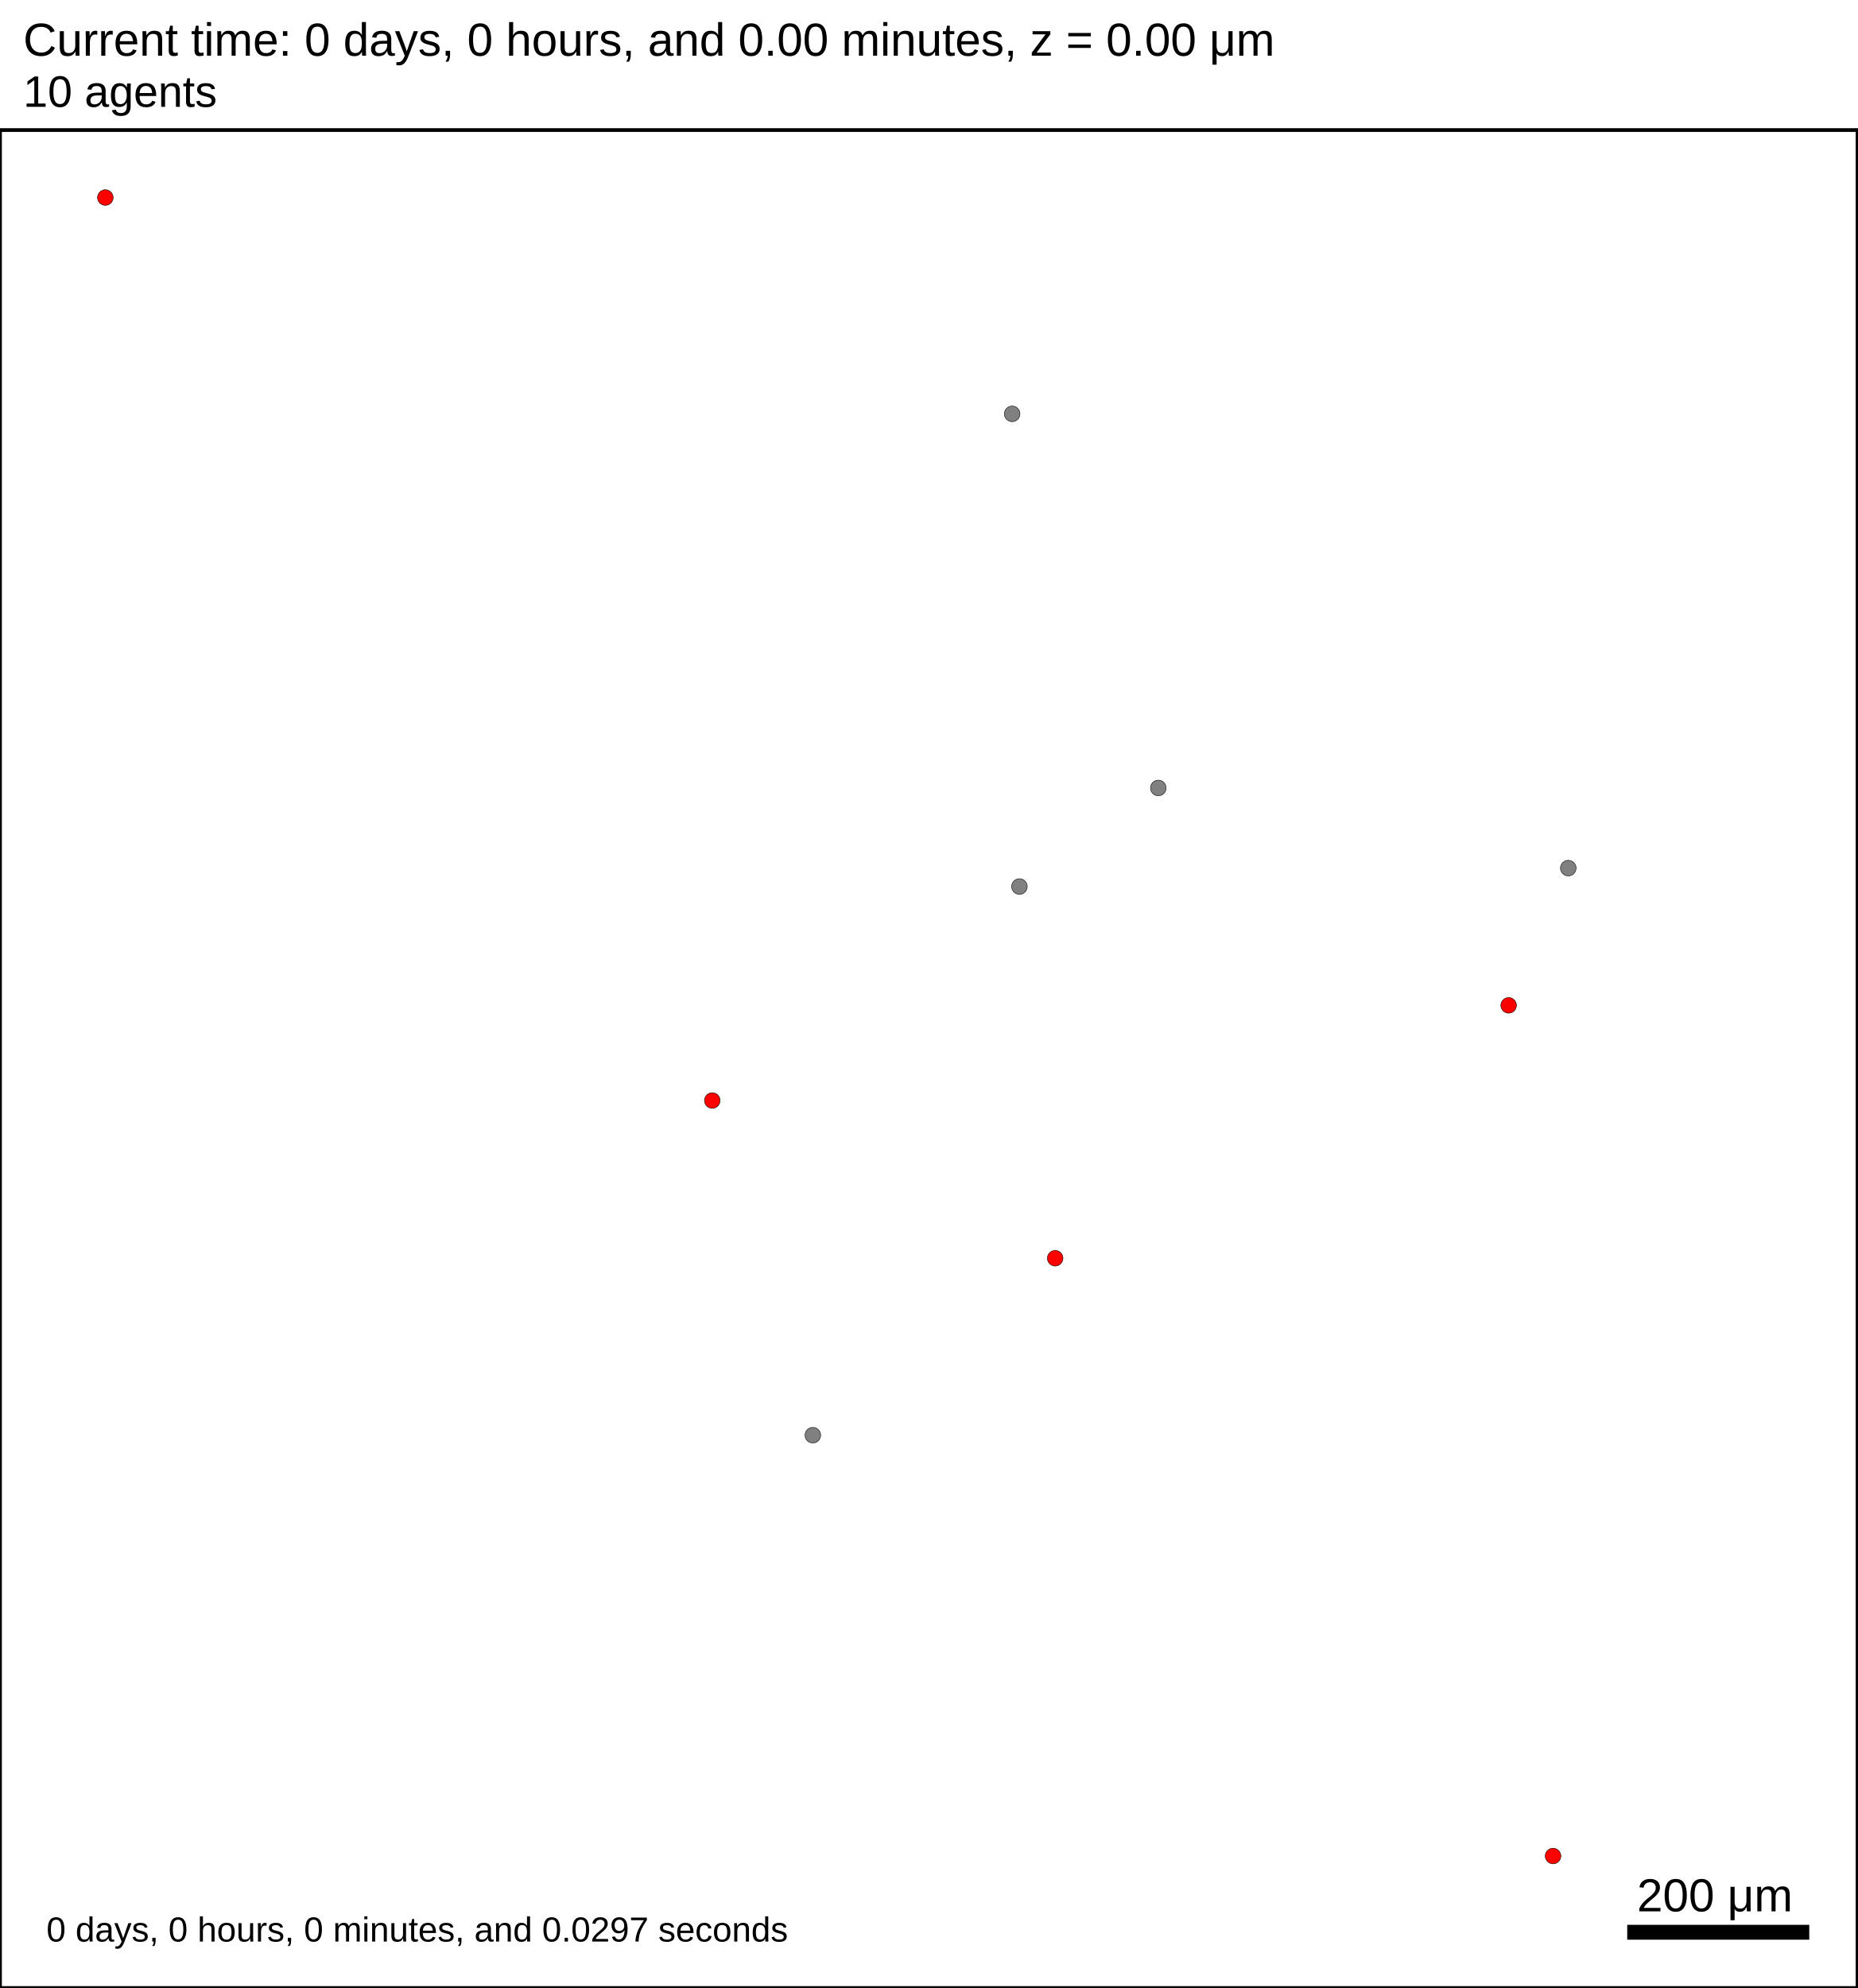
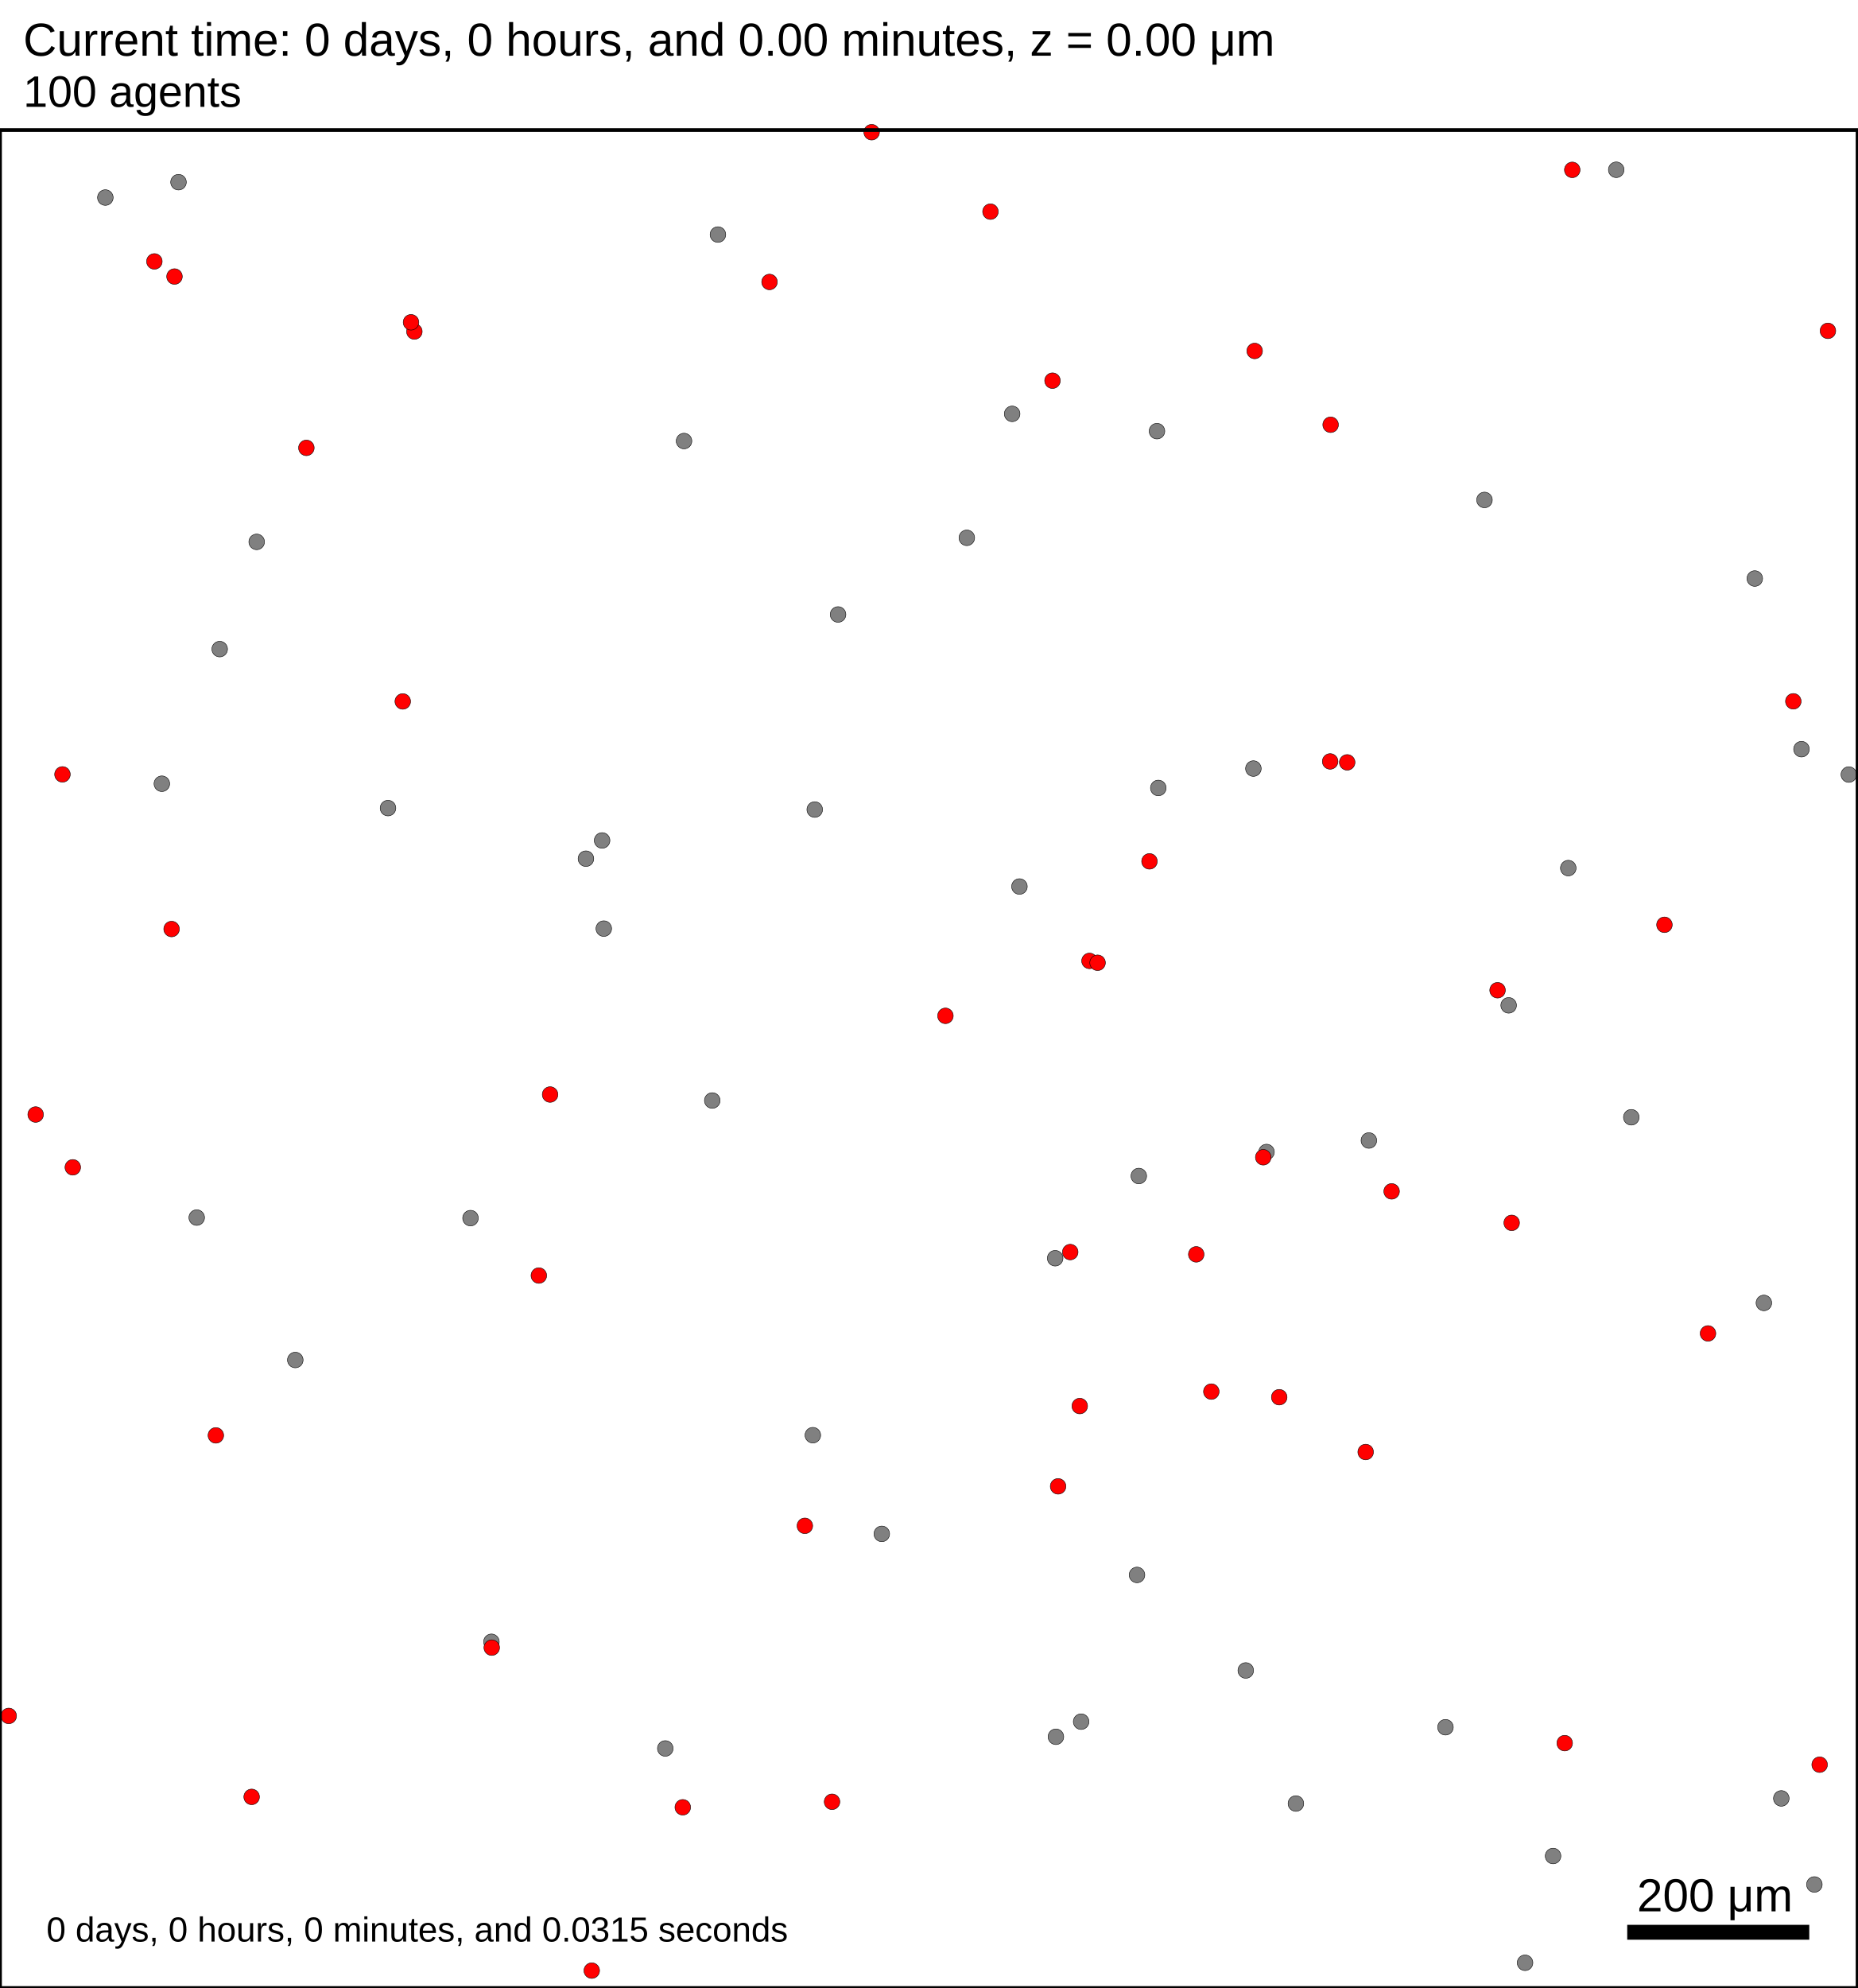
<svg xmlns="http://www.w3.org/2000/svg" version="1.1" width="2000" height="2140" id="svg2">
  <rect x="0" y="0" width="2000" height="2140" stroke-width="4" stroke="white" fill="white" />
  <text x="25" y="60" font-family="Arial" font-size="50" fill="black">
   Current time: 0 days, 0 hours, and 0.00 minutes, z = 0.00 μm
  </text>
  <text x="25" y="115" font-family="Arial" font-size="47.5" fill="black">
-    10 agents
+    100 agents
  </text>
  <g id="tissue" transform="translate(0,2140) scale(1,-1)">
    <g id="ECM">
  </g>
    <g id="cells">
      <g id="cell0">
        <circle cx="1097.63" cy="1185.69" r="8.413" stroke-width="0.5" stroke="black" fill="grey" />
        <circle cx="1097.63" cy="1185.69" r="5.052" stroke-width="0.5" stroke="grey" fill="grey" />
      </g>
      <g id="cell1">
        <circle cx="1688.53" cy="1205.53" r="8.413" stroke-width="0.5" stroke="black" fill="grey" />
        <circle cx="1688.53" cy="1205.53" r="5.052" stroke-width="0.5" stroke="grey" fill="grey" />
      </g>
      <g id="cell2">
        <circle cx="1089.77" cy="1694.5" r="8.413" stroke-width="0.5" stroke="black" fill="grey" />
        <circle cx="1089.77" cy="1694.5" r="5.052" stroke-width="0.5" stroke="grey" fill="grey" />
      </g>
      <g id="cell3">
        <circle cx="1247.13" cy="1291.79" r="8.413" stroke-width="0.5" stroke="black" fill="grey" />
        <circle cx="1247.13" cy="1291.79" r="5.052" stroke-width="0.5" stroke="grey" fill="grey" />
      </g>
      <g id="cell4">
        <circle cx="875.174" cy="595.069" r="8.413" stroke-width="0.5" stroke="black" fill="grey" />
        <circle cx="875.174" cy="595.069" r="5.052" stroke-width="0.5" stroke="grey" fill="grey" />
      </g>
      <g id="cell5">
-         <circle cx="113.426" cy="1927.33" r="8.413" stroke-width="0.5" stroke="black" fill="red" />
-         <circle cx="113.426" cy="1927.33" r="5.052" stroke-width="0.5" stroke="red" fill="red" />
+         <circle cx="113.426" cy="1927.33" r="8.413" stroke-width="0.5" stroke="black" fill="grey" />
+         <circle cx="113.426" cy="1927.33" r="5.052" stroke-width="0.5" stroke="grey" fill="grey" />
      </g>
      <g id="cell6">
-         <circle cx="766.883" cy="955.33" r="8.413" stroke-width="0.5" stroke="black" fill="red" />
-         <circle cx="766.883" cy="955.33" r="5.052" stroke-width="0.5" stroke="red" fill="red" />
+         <circle cx="766.883" cy="955.33" r="8.413" stroke-width="0.5" stroke="black" fill="grey" />
+         <circle cx="766.883" cy="955.33" r="5.052" stroke-width="0.5" stroke="grey" fill="grey" />
      </g>
      <g id="cell7">
-         <circle cx="1624.34" cy="1057.79" r="8.413" stroke-width="0.5" stroke="black" fill="red" />
-         <circle cx="1624.34" cy="1057.79" r="5.052" stroke-width="0.5" stroke="red" fill="red" />
+         <circle cx="1624.34" cy="1057.79" r="8.413" stroke-width="0.5" stroke="black" fill="grey" />
+         <circle cx="1624.34" cy="1057.79" r="5.052" stroke-width="0.5" stroke="grey" fill="grey" />
      </g>
      <g id="cell8">
-         <circle cx="1136.09" cy="785.57" r="8.413" stroke-width="0.5" stroke="black" fill="red" />
-         <circle cx="1136.09" cy="785.57" r="5.052" stroke-width="0.5" stroke="red" fill="red" />
+         <circle cx="1136.09" cy="785.57" r="8.413" stroke-width="0.5" stroke="black" fill="grey" />
+         <circle cx="1136.09" cy="785.57" r="5.052" stroke-width="0.5" stroke="grey" fill="grey" />
      </g>
      <g id="cell9">
-         <circle cx="1672.16" cy="142.072" r="8.413" stroke-width="0.5" stroke="black" fill="red" />
-         <circle cx="1672.16" cy="142.072" r="5.052" stroke-width="0.5" stroke="red" fill="red" />
+         <circle cx="1672.16" cy="142.072" r="8.413" stroke-width="0.5" stroke="black" fill="grey" />
+         <circle cx="1672.16" cy="142.072" r="5.052" stroke-width="0.5" stroke="grey" fill="grey" />
+       </g>
+       <g id="cell10">
+         <circle cx="174.259" cy="1296.34" r="8.413" stroke-width="0.5" stroke="black" fill="grey" />
+         <circle cx="174.259" cy="1296.34" r="5.052" stroke-width="0.5" stroke="grey" fill="grey" />
+       </g>
+       <g id="cell11">
+         <circle cx="736.483" cy="1665.24" r="8.413" stroke-width="0.5" stroke="black" fill="grey" />
+         <circle cx="736.483" cy="1665.24" r="5.052" stroke-width="0.5" stroke="grey" fill="grey" />
+       </g>
+       <g id="cell12">
+         <circle cx="1556.31" cy="280.702" r="8.413" stroke-width="0.5" stroke="black" fill="grey" />
+         <circle cx="1556.31" cy="280.702" r="5.052" stroke-width="0.5" stroke="grey" fill="grey" />
+       </g>
+       <g id="cell13">
+         <circle cx="1740.17" cy="1957.24" r="8.413" stroke-width="0.5" stroke="black" fill="grey" />
+         <circle cx="1740.17" cy="1957.24" r="5.052" stroke-width="0.5" stroke="grey" fill="grey" />
+       </g>
+       <g id="cell14">
+         <circle cx="1598.32" cy="1601.82" r="8.413" stroke-width="0.5" stroke="black" fill="grey" />
+         <circle cx="1598.32" cy="1601.82" r="5.052" stroke-width="0.5" stroke="grey" fill="grey" />
+       </g>
+       <g id="cell15">
+         <circle cx="1040.95" cy="1561.06" r="8.413" stroke-width="0.5" stroke="black" fill="grey" />
+         <circle cx="1040.95" cy="1561.06" r="5.052" stroke-width="0.5" stroke="grey" fill="grey" />
+       </g>
+       <g id="cell16">
+         <circle cx="236.549" cy="1441.27" r="8.413" stroke-width="0.5" stroke="black" fill="grey" />
+         <circle cx="236.549" cy="1441.27" r="5.052" stroke-width="0.5" stroke="grey" fill="grey" />
+       </g>
+       <g id="cell17">
+         <circle cx="1164.04" cy="286.707" r="8.413" stroke-width="0.5" stroke="black" fill="grey" />
+         <circle cx="1164.04" cy="286.707" r="5.052" stroke-width="0.5" stroke="grey" fill="grey" />
+       </g>
+       <g id="cell18">
+         <circle cx="1889.34" cy="1517.23" r="8.413" stroke-width="0.5" stroke="black" fill="grey" />
+         <circle cx="1889.34" cy="1517.23" r="5.052" stroke-width="0.5" stroke="grey" fill="grey" />
+       </g>
+       <g id="cell19">
+         <circle cx="211.815" cy="829.324" r="8.413" stroke-width="0.5" stroke="black" fill="grey" />
+         <circle cx="211.815" cy="829.324" r="5.052" stroke-width="0.5" stroke="grey" fill="grey" />
+       </g>
+       <g id="cell20">
+         <circle cx="529.111" cy="372.665" r="8.413" stroke-width="0.5" stroke="black" fill="grey" />
+         <circle cx="529.111" cy="372.665" r="5.052" stroke-width="0.5" stroke="grey" fill="grey" />
+       </g>
+       <g id="cell21">
+         <circle cx="1473.84" cy="912.301" r="8.413" stroke-width="0.5" stroke="black" fill="grey" />
+         <circle cx="1473.84" cy="912.301" r="5.052" stroke-width="0.5" stroke="grey" fill="grey" />
+       </g>
+       <g id="cell22">
+         <circle cx="1136.87" cy="270.436" r="8.413" stroke-width="0.5" stroke="black" fill="grey" />
+         <circle cx="1136.87" cy="270.436" r="5.052" stroke-width="0.5" stroke="grey" fill="grey" />
+       </g>
+       <g id="cell23">
+         <circle cx="648.282" cy="1235.27" r="8.413" stroke-width="0.5" stroke="black" fill="grey" />
+         <circle cx="648.282" cy="1235.27" r="5.052" stroke-width="0.5" stroke="grey" fill="grey" />
+       </g>
+       <g id="cell24">
+         <circle cx="1224.19" cy="444.643" r="8.413" stroke-width="0.5" stroke="black" fill="grey" />
+         <circle cx="1224.19" cy="444.643" r="5.052" stroke-width="0.5" stroke="grey" fill="grey" />
+       </g>
+       <g id="cell25">
+         <circle cx="772.978" cy="1887.5" r="8.413" stroke-width="0.5" stroke="black" fill="grey" />
+         <circle cx="772.978" cy="1887.5" r="5.052" stroke-width="0.5" stroke="grey" fill="grey" />
+       </g>
+       <g id="cell26">
+         <circle cx="1363.64" cy="899.9" r="8.413" stroke-width="0.5" stroke="black" fill="grey" />
+         <circle cx="1363.64" cy="899.9" r="5.052" stroke-width="0.5" stroke="grey" fill="grey" />
+       </g>
+       <g id="cell27">
+         <circle cx="1226.13" cy="874.064" r="8.413" stroke-width="0.5" stroke="black" fill="grey" />
+         <circle cx="1226.13" cy="874.064" r="5.052" stroke-width="0.5" stroke="grey" fill="grey" />
+       </g>
+       <g id="cell28">
+         <circle cx="1395.26" cy="198.561" r="8.413" stroke-width="0.5" stroke="black" fill="grey" />
+         <circle cx="1395.26" cy="198.561" r="5.052" stroke-width="0.5" stroke="grey" fill="grey" />
+       </g>
+       <g id="cell29">
+         <circle cx="1939.62" cy="1333.53" r="8.413" stroke-width="0.5" stroke="black" fill="grey" />
+         <circle cx="1939.62" cy="1333.53" r="5.052" stroke-width="0.5" stroke="grey" fill="grey" />
+       </g>
+       <g id="cell30">
+         <circle cx="1341.28" cy="341.819" r="8.413" stroke-width="0.5" stroke="black" fill="grey" />
+         <circle cx="1341.28" cy="341.819" r="5.052" stroke-width="0.5" stroke="grey" fill="grey" />
+       </g>
+       <g id="cell31">
+         <circle cx="716.304" cy="257.853" r="8.413" stroke-width="0.5" stroke="black" fill="grey" />
+         <circle cx="716.304" cy="257.853" r="5.052" stroke-width="0.5" stroke="grey" fill="grey" />
+       </g>
+       <g id="cell32">
+         <circle cx="630.857" cy="1215.66" r="8.413" stroke-width="0.5" stroke="black" fill="grey" />
+         <circle cx="630.857" cy="1215.66" r="5.052" stroke-width="0.5" stroke="grey" fill="grey" />
+       </g>
+       <g id="cell33">
+         <circle cx="650.094" cy="1140.39" r="8.413" stroke-width="0.5" stroke="black" fill="grey" />
+         <circle cx="650.094" cy="1140.39" r="5.052" stroke-width="0.5" stroke="grey" fill="grey" />
+       </g>
+       <g id="cell34">
+         <circle cx="877.203" cy="1268.55" r="8.413" stroke-width="0.5" stroke="black" fill="grey" />
+         <circle cx="877.203" cy="1268.55" r="5.052" stroke-width="0.5" stroke="grey" fill="grey" />
+       </g>
+       <g id="cell35">
+         <circle cx="1917.9" cy="204.09" r="8.413" stroke-width="0.5" stroke="black" fill="grey" />
+         <circle cx="1917.9" cy="204.09" r="5.052" stroke-width="0.5" stroke="grey" fill="grey" />
+       </g>
+       <g id="cell36">
+         <circle cx="417.754" cy="1270.12" r="8.413" stroke-width="0.5" stroke="black" fill="grey" />
+         <circle cx="417.754" cy="1270.12" r="5.052" stroke-width="0.5" stroke="grey" fill="grey" />
+       </g>
+       <g id="cell37">
+         <circle cx="1990.6" cy="1306.22" r="8.413" stroke-width="0.5" stroke="black" fill="grey" />
+         <circle cx="1990.6" cy="1306.22" r="5.052" stroke-width="0.5" stroke="grey" fill="grey" />
+       </g>
+       <g id="cell38">
+         <circle cx="506.583" cy="828.737" r="8.413" stroke-width="0.5" stroke="black" fill="grey" />
+         <circle cx="506.583" cy="828.737" r="5.052" stroke-width="0.5" stroke="grey" fill="grey" />
+       </g>
+       <g id="cell39">
+         <circle cx="949.395" cy="488.851" r="8.413" stroke-width="0.5" stroke="black" fill="grey" />
+         <circle cx="949.395" cy="488.851" r="5.052" stroke-width="0.5" stroke="grey" fill="grey" />
+       </g>
+       <g id="cell40">
+         <circle cx="317.939" cy="676.015" r="8.413" stroke-width="0.5" stroke="black" fill="grey" />
+         <circle cx="317.939" cy="676.015" r="5.052" stroke-width="0.5" stroke="grey" fill="grey" />
+       </g>
+       <g id="cell41">
+         <circle cx="1349.5" cy="1312.66" r="8.413" stroke-width="0.5" stroke="black" fill="grey" />
+         <circle cx="1349.5" cy="1312.66" r="5.052" stroke-width="0.5" stroke="grey" fill="grey" />
+       </g>
+       <g id="cell42">
+         <circle cx="276.366" cy="1556.69" r="8.413" stroke-width="0.5" stroke="black" fill="grey" />
+         <circle cx="276.366" cy="1556.69" r="5.052" stroke-width="0.5" stroke="grey" fill="grey" />
+       </g>
+       <g id="cell43">
+         <circle cx="1899.14" cy="737.45" r="8.413" stroke-width="0.5" stroke="black" fill="grey" />
+         <circle cx="1899.14" cy="737.45" r="5.052" stroke-width="0.5" stroke="grey" fill="grey" />
+       </g>
+       <g id="cell44">
+         <circle cx="1641.99" cy="27.143" r="8.413" stroke-width="0.5" stroke="black" fill="grey" />
+         <circle cx="1641.99" cy="27.143" r="5.052" stroke-width="0.5" stroke="grey" fill="grey" />
+       </g>
+       <g id="cell45">
+         <circle cx="1245.69" cy="1675.89" r="8.413" stroke-width="0.5" stroke="black" fill="grey" />
+         <circle cx="1245.69" cy="1675.89" r="5.052" stroke-width="0.5" stroke="grey" fill="grey" />
+       </g>
+       <g id="cell46">
+         <circle cx="192.197" cy="1943.89" r="8.413" stroke-width="0.5" stroke="black" fill="grey" />
+         <circle cx="192.197" cy="1943.89" r="5.052" stroke-width="0.5" stroke="grey" fill="grey" />
+       </g>
+       <g id="cell47">
+         <circle cx="1756.39" cy="937.302" r="8.413" stroke-width="0.5" stroke="black" fill="grey" />
+         <circle cx="1756.39" cy="937.302" r="5.052" stroke-width="0.5" stroke="grey" fill="grey" />
+       </g>
+       <g id="cell48">
+         <circle cx="1953.52" cy="111.429" r="8.413" stroke-width="0.5" stroke="black" fill="grey" />
+         <circle cx="1953.52" cy="111.429" r="5.052" stroke-width="0.5" stroke="grey" fill="grey" />
+       </g>
+       <g id="cell49">
+         <circle cx="902.318" cy="1478.53" r="8.413" stroke-width="0.5" stroke="black" fill="grey" />
+         <circle cx="902.318" cy="1478.53" r="5.052" stroke-width="0.5" stroke="grey" fill="grey" />
+       </g>
+       <g id="cell50">
+         <circle cx="78.376" cy="883.422" r="8.413" stroke-width="0.5" stroke="black" fill="red" />
+         <circle cx="78.376" cy="883.422" r="5.052" stroke-width="0.5" stroke="red" fill="red" />
+       </g>
+       <g id="cell51">
+         <circle cx="1959.17" cy="240.393" r="8.413" stroke-width="0.5" stroke="black" fill="red" />
+         <circle cx="1959.17" cy="240.393" r="5.052" stroke-width="0.5" stroke="red" fill="red" />
+       </g>
+       <g id="cell52">
+         <circle cx="592.28" cy="961.787" r="8.413" stroke-width="0.5" stroke="black" fill="red" />
+         <circle cx="592.28" cy="961.787" r="5.052" stroke-width="0.5" stroke="red" fill="red" />
+       </g>
+       <g id="cell53">
+         <circle cx="1377.32" cy="635.966" r="8.413" stroke-width="0.5" stroke="black" fill="red" />
+         <circle cx="1377.32" cy="635.966" r="5.052" stroke-width="0.5" stroke="red" fill="red" />
+       </g>
+       <g id="cell54">
+         <circle cx="828.526" cy="1836.47" r="8.413" stroke-width="0.5" stroke="black" fill="red" />
+         <circle cx="828.526" cy="1836.47" r="5.052" stroke-width="0.5" stroke="red" fill="red" />
+       </g>
+       <g id="cell55">
+         <circle cx="433.644" cy="1384.94" r="8.413" stroke-width="0.5" stroke="black" fill="red" />
+         <circle cx="433.644" cy="1384.94" r="5.052" stroke-width="0.5" stroke="red" fill="red" />
+       </g>
+       <g id="cell56">
+         <circle cx="1133.2" cy="1730.21" r="8.413" stroke-width="0.5" stroke="black" fill="red" />
+         <circle cx="1133.2" cy="1730.21" r="5.052" stroke-width="0.5" stroke="red" fill="red" />
+       </g>
+       <g id="cell57">
+         <circle cx="1017.94" cy="1046.5" r="8.413" stroke-width="0.5" stroke="black" fill="red" />
+         <circle cx="1017.94" cy="1046.5" r="5.052" stroke-width="0.5" stroke="red" fill="red" />
+       </g>
+       <g id="cell58">
+         <circle cx="187.881" cy="1842.32" r="8.413" stroke-width="0.5" stroke="black" fill="red" />
+         <circle cx="187.881" cy="1842.32" r="5.052" stroke-width="0.5" stroke="red" fill="red" />
+       </g>
+       <g id="cell59">
+         <circle cx="166.225" cy="1858.59" r="8.413" stroke-width="0.5" stroke="black" fill="red" />
+         <circle cx="166.225" cy="1858.59" r="5.052" stroke-width="0.5" stroke="red" fill="red" />
+       </g>
+       <g id="cell60">
+         <circle cx="637.138" cy="18.713" r="8.413" stroke-width="0.5" stroke="black" fill="red" />
+         <circle cx="637.138" cy="18.713" r="5.052" stroke-width="0.5" stroke="red" fill="red" />
+       </g>
+       <g id="cell61">
+         <circle cx="1684.68" cy="263.596" r="8.413" stroke-width="0.5" stroke="black" fill="red" />
+         <circle cx="1684.68" cy="263.596" r="5.052" stroke-width="0.5" stroke="red" fill="red" />
+       </g>
+       <g id="cell62">
+         <circle cx="1432.65" cy="1682.77" r="8.413" stroke-width="0.5" stroke="black" fill="red" />
+         <circle cx="1432.65" cy="1682.77" r="5.052" stroke-width="0.5" stroke="red" fill="red" />
+       </g>
+       <g id="cell63">
+         <circle cx="529.46" cy="366.383" r="8.413" stroke-width="0.5" stroke="black" fill="red" />
+         <circle cx="529.46" cy="366.383" r="5.052" stroke-width="0.5" stroke="red" fill="red" />
+       </g>
+       <g id="cell64">
+         <circle cx="1173.03" cy="1105.64" r="8.413" stroke-width="0.5" stroke="black" fill="red" />
+         <circle cx="1173.03" cy="1105.64" r="5.052" stroke-width="0.5" stroke="red" fill="red" />
+       </g>
+       <g id="cell65">
+         <circle cx="329.881" cy="1657.88" r="8.413" stroke-width="0.5" stroke="black" fill="red" />
+         <circle cx="329.881" cy="1657.88" r="5.052" stroke-width="0.5" stroke="red" fill="red" />
+       </g>
+       <g id="cell66">
+         <circle cx="9.391" cy="292.884" r="8.413" stroke-width="0.5" stroke="black" fill="red" />
+         <circle cx="9.391" cy="292.884" r="5.052" stroke-width="0.5" stroke="red" fill="red" />
+       </g>
+       <g id="cell67">
+         <circle cx="1139.24" cy="540.016" r="8.413" stroke-width="0.5" stroke="black" fill="red" />
+         <circle cx="1139.24" cy="540.016" r="5.052" stroke-width="0.5" stroke="red" fill="red" />
+       </g>
+       <g id="cell68">
+         <circle cx="1470.39" cy="576.953" r="8.413" stroke-width="0.5" stroke="black" fill="red" />
+         <circle cx="1470.39" cy="576.953" r="5.052" stroke-width="0.5" stroke="red" fill="red" />
+       </g>
+       <g id="cell69">
+         <circle cx="866.576" cy="497.506" r="8.413" stroke-width="0.5" stroke="black" fill="red" />
+         <circle cx="866.576" cy="497.506" r="5.052" stroke-width="0.5" stroke="red" fill="red" />
+       </g>
+       <g id="cell70">
+         <circle cx="1152.31" cy="792.197" r="8.413" stroke-width="0.5" stroke="black" fill="red" />
+         <circle cx="1152.31" cy="792.197" r="5.052" stroke-width="0.5" stroke="red" fill="red" />
+       </g>
+       <g id="cell71">
+         <circle cx="1792.08" cy="1144.5" r="8.413" stroke-width="0.5" stroke="black" fill="red" />
+         <circle cx="1792.08" cy="1144.5" r="5.052" stroke-width="0.5" stroke="red" fill="red" />
+       </g>
+       <g id="cell72">
+         <circle cx="446.163" cy="1783.11" r="8.413" stroke-width="0.5" stroke="black" fill="red" />
+         <circle cx="446.163" cy="1783.11" r="5.052" stroke-width="0.5" stroke="red" fill="red" />
+       </g>
+       <g id="cell73">
+         <circle cx="1360.11" cy="894.251" r="8.413" stroke-width="0.5" stroke="black" fill="red" />
+         <circle cx="1360.11" cy="894.251" r="5.052" stroke-width="0.5" stroke="red" fill="red" />
+       </g>
+       <g id="cell74">
+         <circle cx="1692.82" cy="1957.14" r="8.413" stroke-width="0.5" stroke="black" fill="red" />
+         <circle cx="1692.82" cy="1957.14" r="5.052" stroke-width="0.5" stroke="red" fill="red" />
+       </g>
+       <g id="cell75">
+         <circle cx="232.404" cy="594.874" r="8.413" stroke-width="0.5" stroke="black" fill="red" />
+         <circle cx="232.404" cy="594.874" r="5.052" stroke-width="0.5" stroke="red" fill="red" />
+       </g>
+       <g id="cell76">
+         <circle cx="1627.6" cy="823.64" r="8.413" stroke-width="0.5" stroke="black" fill="red" />
+         <circle cx="1627.6" cy="823.64" r="5.052" stroke-width="0.5" stroke="red" fill="red" />
+       </g>
+       <g id="cell77">
+         <circle cx="1350.88" cy="1762.21" r="8.413" stroke-width="0.5" stroke="black" fill="red" />
+         <circle cx="1350.88" cy="1762.21" r="5.052" stroke-width="0.5" stroke="red" fill="red" />
+       </g>
+       <g id="cell78">
+         <circle cx="1162.55" cy="626.437" r="8.413" stroke-width="0.5" stroke="black" fill="red" />
+         <circle cx="1162.55" cy="626.437" r="5.052" stroke-width="0.5" stroke="red" fill="red" />
+       </g>
+       <g id="cell79">
+         <circle cx="1930.83" cy="1385.06" r="8.413" stroke-width="0.5" stroke="black" fill="red" />
+         <circle cx="1930.83" cy="1385.06" r="5.052" stroke-width="0.5" stroke="red" fill="red" />
+       </g>
+       <g id="cell80">
+         <circle cx="1450.51" cy="1319.34" r="8.413" stroke-width="0.5" stroke="black" fill="red" />
+         <circle cx="1450.51" cy="1319.34" r="5.052" stroke-width="0.5" stroke="red" fill="red" />
+       </g>
+       <g id="cell81">
+         <circle cx="1066.41" cy="1912.17" r="8.413" stroke-width="0.5" stroke="black" fill="red" />
+         <circle cx="1066.41" cy="1912.17" r="5.052" stroke-width="0.5" stroke="red" fill="red" />
+       </g>
+       <g id="cell82">
+         <circle cx="1287.98" cy="789.739" r="8.413" stroke-width="0.5" stroke="black" fill="red" />
+         <circle cx="1287.98" cy="789.739" r="5.052" stroke-width="0.5" stroke="red" fill="red" />
+       </g>
+       <g id="cell83">
+         <circle cx="1237.62" cy="1212.79" r="8.413" stroke-width="0.5" stroke="black" fill="red" />
+         <circle cx="1237.62" cy="1212.79" r="5.052" stroke-width="0.5" stroke="red" fill="red" />
+       </g>
+       <g id="cell84">
+         <circle cx="38.386" cy="940.264" r="8.413" stroke-width="0.5" stroke="black" fill="red" />
+         <circle cx="38.386" cy="940.264" r="5.052" stroke-width="0.5" stroke="red" fill="red" />
+       </g>
+       <g id="cell85">
+         <circle cx="1432.15" cy="1320.35" r="8.413" stroke-width="0.5" stroke="black" fill="red" />
+         <circle cx="1432.15" cy="1320.35" r="5.052" stroke-width="0.5" stroke="red" fill="red" />
+       </g>
+       <g id="cell86">
+         <circle cx="580.155" cy="766.924" r="8.413" stroke-width="0.5" stroke="black" fill="red" />
+         <circle cx="580.155" cy="766.924" r="5.052" stroke-width="0.5" stroke="red" fill="red" />
+       </g>
+       <g id="cell87">
+         <circle cx="1498.34" cy="857.537" r="8.413" stroke-width="0.5" stroke="black" fill="red" />
+         <circle cx="1498.34" cy="857.537" r="5.052" stroke-width="0.5" stroke="red" fill="red" />
+       </g>
+       <g id="cell88">
+         <circle cx="270.948" cy="205.727" r="8.413" stroke-width="0.5" stroke="black" fill="red" />
+         <circle cx="270.948" cy="205.727" r="5.052" stroke-width="0.5" stroke="red" fill="red" />
+       </g>
+       <g id="cell89">
+         <circle cx="184.748" cy="1139.93" r="8.413" stroke-width="0.5" stroke="black" fill="red" />
+         <circle cx="184.748" cy="1139.93" r="5.052" stroke-width="0.5" stroke="red" fill="red" />
+       </g>
+       <g id="cell90">
+         <circle cx="1181.75" cy="1103.63" r="8.413" stroke-width="0.5" stroke="black" fill="red" />
+         <circle cx="1181.75" cy="1103.63" r="5.052" stroke-width="0.5" stroke="red" fill="red" />
+       </g>
+       <g id="cell91">
+         <circle cx="67.25" cy="1306.4" r="8.413" stroke-width="0.5" stroke="black" fill="red" />
+         <circle cx="67.25" cy="1306.4" r="5.052" stroke-width="0.5" stroke="red" fill="red" />
+       </g>
+       <g id="cell92">
+         <circle cx="1304.21" cy="641.994" r="8.413" stroke-width="0.5" stroke="black" fill="red" />
+         <circle cx="1304.21" cy="641.994" r="5.052" stroke-width="0.5" stroke="red" fill="red" />
+       </g>
+       <g id="cell93">
+         <circle cx="442.525" cy="1793.09" r="8.413" stroke-width="0.5" stroke="black" fill="red" />
+         <circle cx="442.525" cy="1793.09" r="5.052" stroke-width="0.5" stroke="red" fill="red" />
+       </g>
+       <g id="cell94">
+         <circle cx="735.124" cy="194.52" r="8.413" stroke-width="0.5" stroke="black" fill="red" />
+         <circle cx="735.124" cy="194.52" r="5.052" stroke-width="0.5" stroke="red" fill="red" />
+       </g>
+       <g id="cell95">
+         <circle cx="1968.08" cy="1783.85" r="8.413" stroke-width="0.5" stroke="black" fill="red" />
+         <circle cx="1968.08" cy="1783.85" r="5.052" stroke-width="0.5" stroke="red" fill="red" />
+       </g>
+       <g id="cell96">
+         <circle cx="1612.39" cy="1074.05" r="8.413" stroke-width="0.5" stroke="black" fill="red" />
+         <circle cx="1612.39" cy="1074.05" r="5.052" stroke-width="0.5" stroke="red" fill="red" />
+       </g>
+       <g id="cell97">
+         <circle cx="895.852" cy="200.454" r="8.413" stroke-width="0.5" stroke="black" fill="red" />
+         <circle cx="895.852" cy="200.454" r="5.052" stroke-width="0.5" stroke="red" fill="red" />
+       </g>
+       <g id="cell98">
+         <circle cx="1838.97" cy="704.623" r="8.413" stroke-width="0.5" stroke="black" fill="red" />
+         <circle cx="1838.97" cy="704.623" r="5.052" stroke-width="0.5" stroke="red" fill="red" />
+       </g>
+       <g id="cell99">
+         <circle cx="938.498" cy="1997.69" r="8.413" stroke-width="0.5" stroke="black" fill="red" />
+         <circle cx="938.498" cy="1997.69" r="5.052" stroke-width="0.5" stroke="red" fill="red" />
      </g>
    </g>
  </g>
  <rect x="1750" y="2070" width="200" height="20" stroke-width="4" stroke="rgb(255,255,255)" fill="rgb(0,0,0)" />
  <text x="1762.5" y="2057.5" font-family="Arial" font-size="50" fill="black">
   200 μm
  </text>
  <text x="50" y="2090" font-family="Arial" font-size="37.5" fill="black">
-    0 days, 0 hours, 0 minutes, and 0.0297 seconds
+    0 days, 0 hours, 0 minutes, and 0.0315 seconds
  </text>
  <rect x="0" y="140" width="2000" height="2000" stroke-width="4" stroke="rgb(0,0,0)" fill="none" />
</svg>
